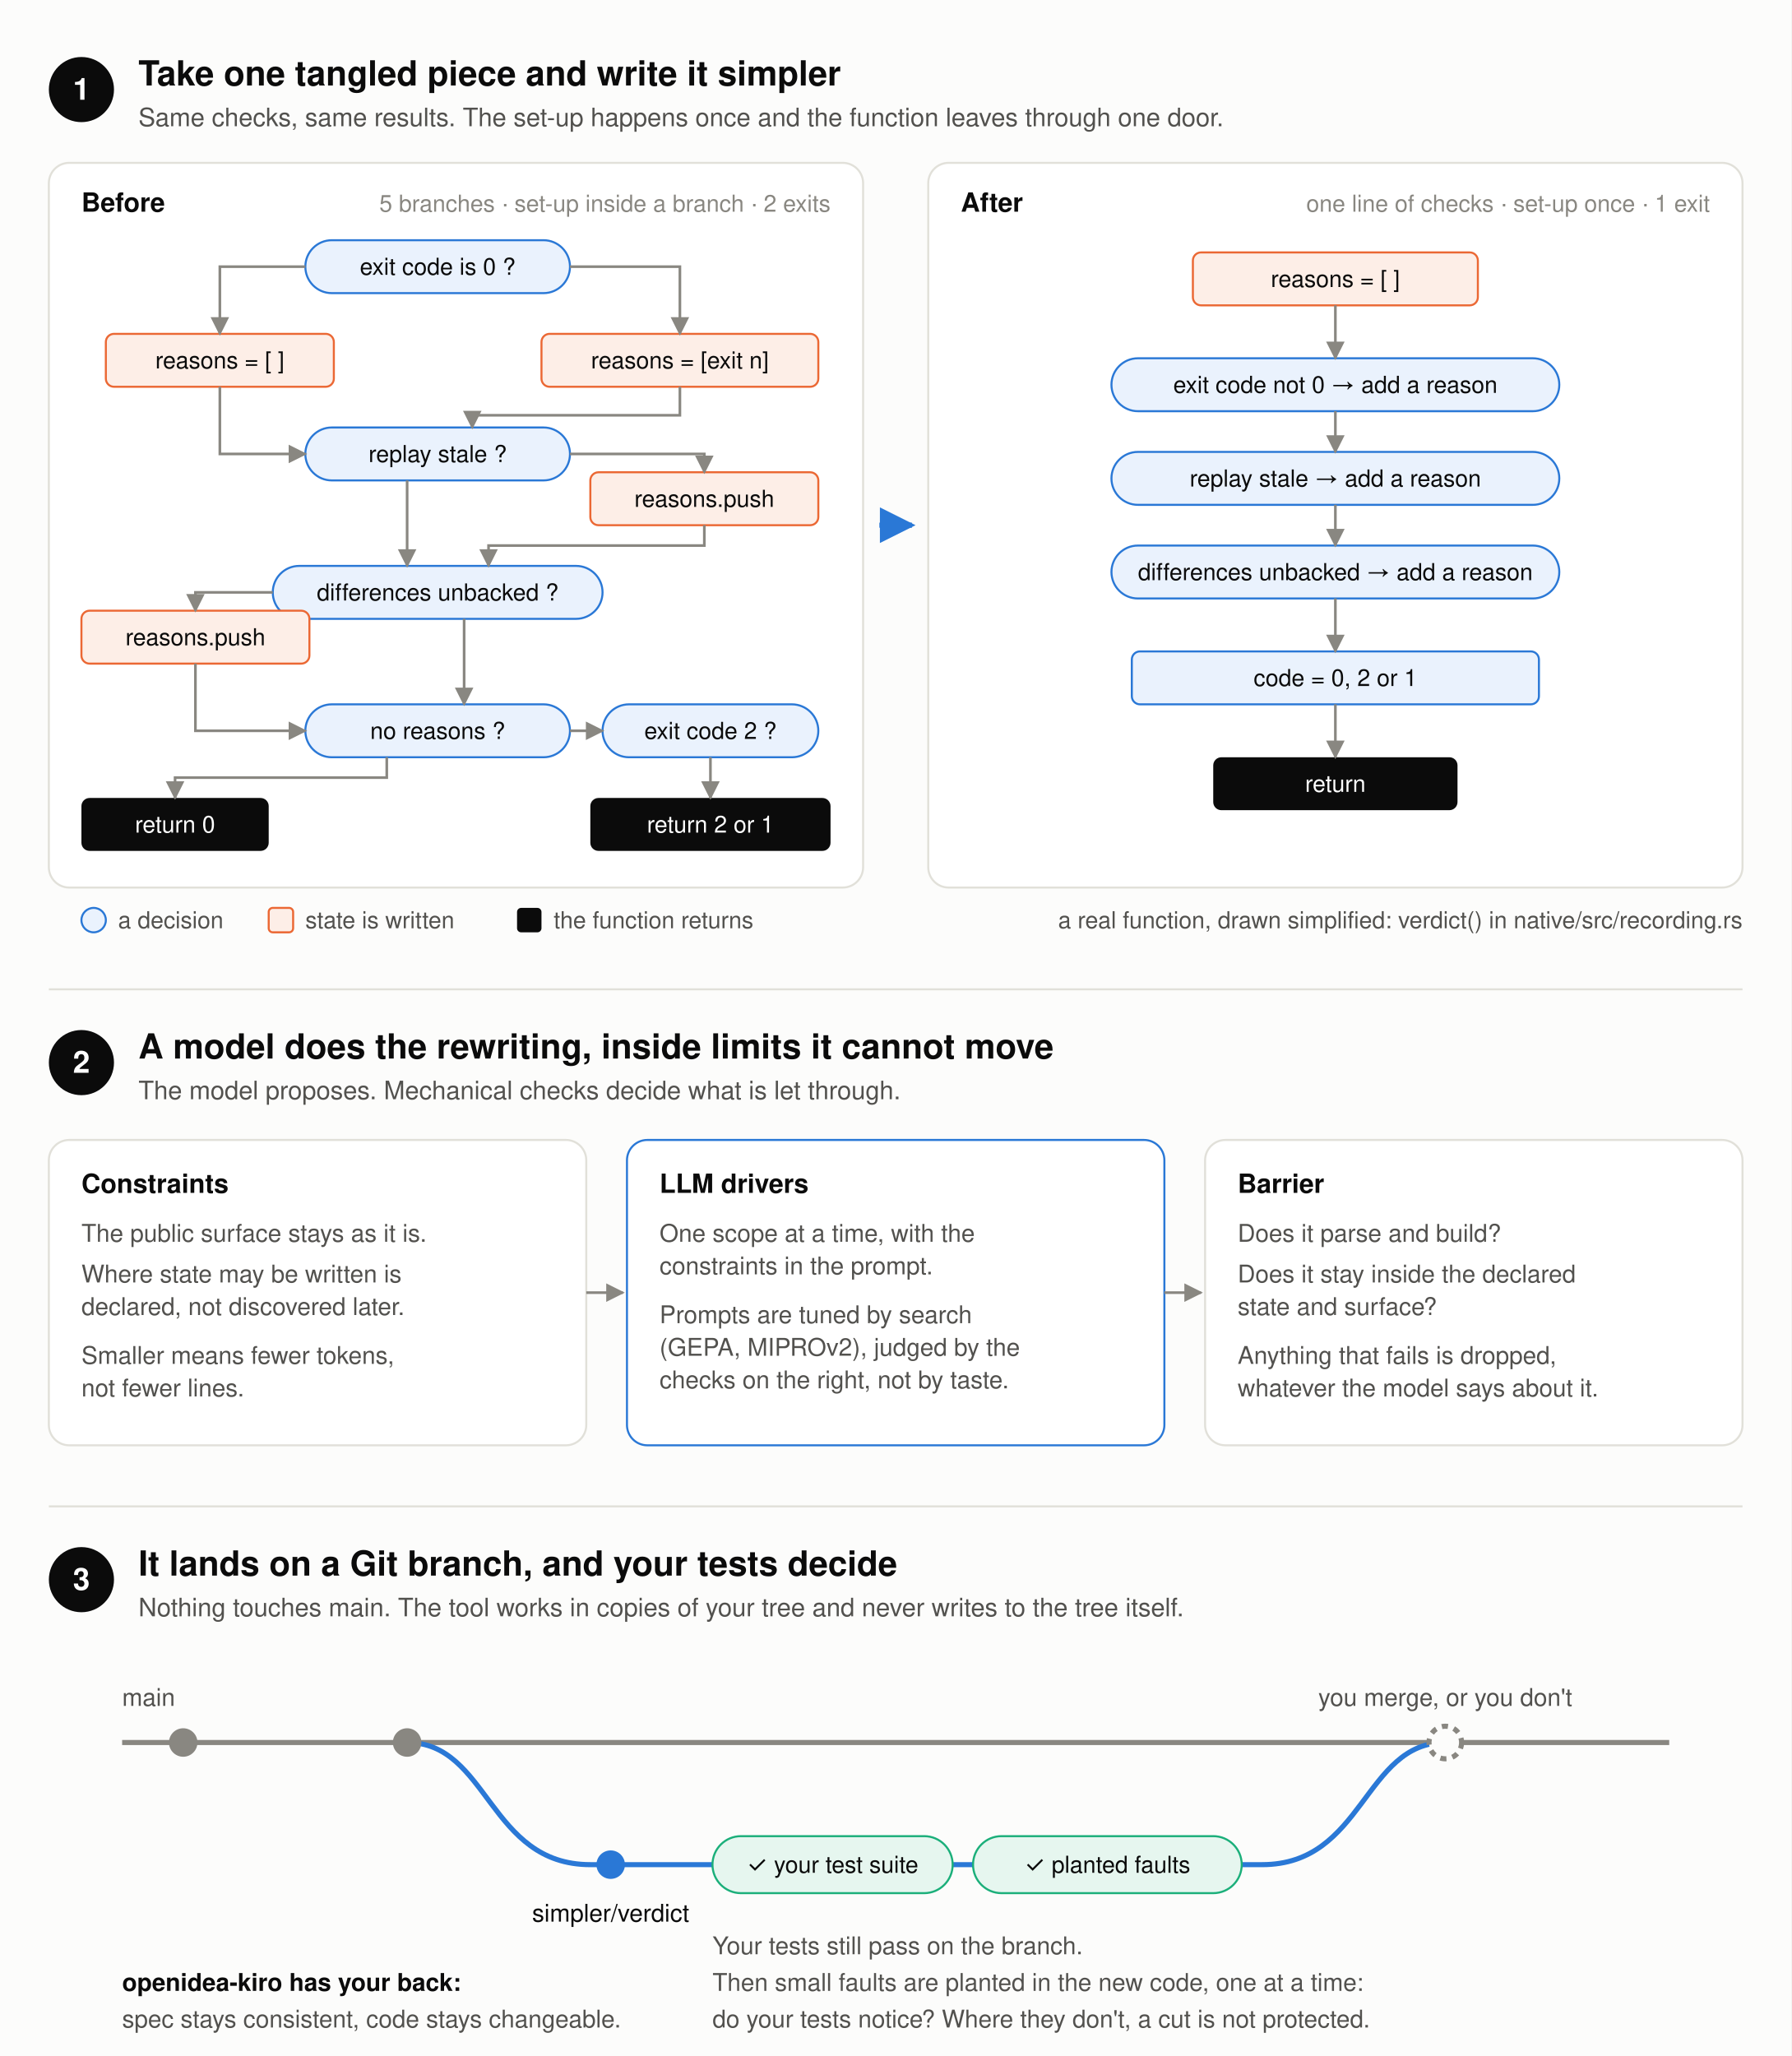
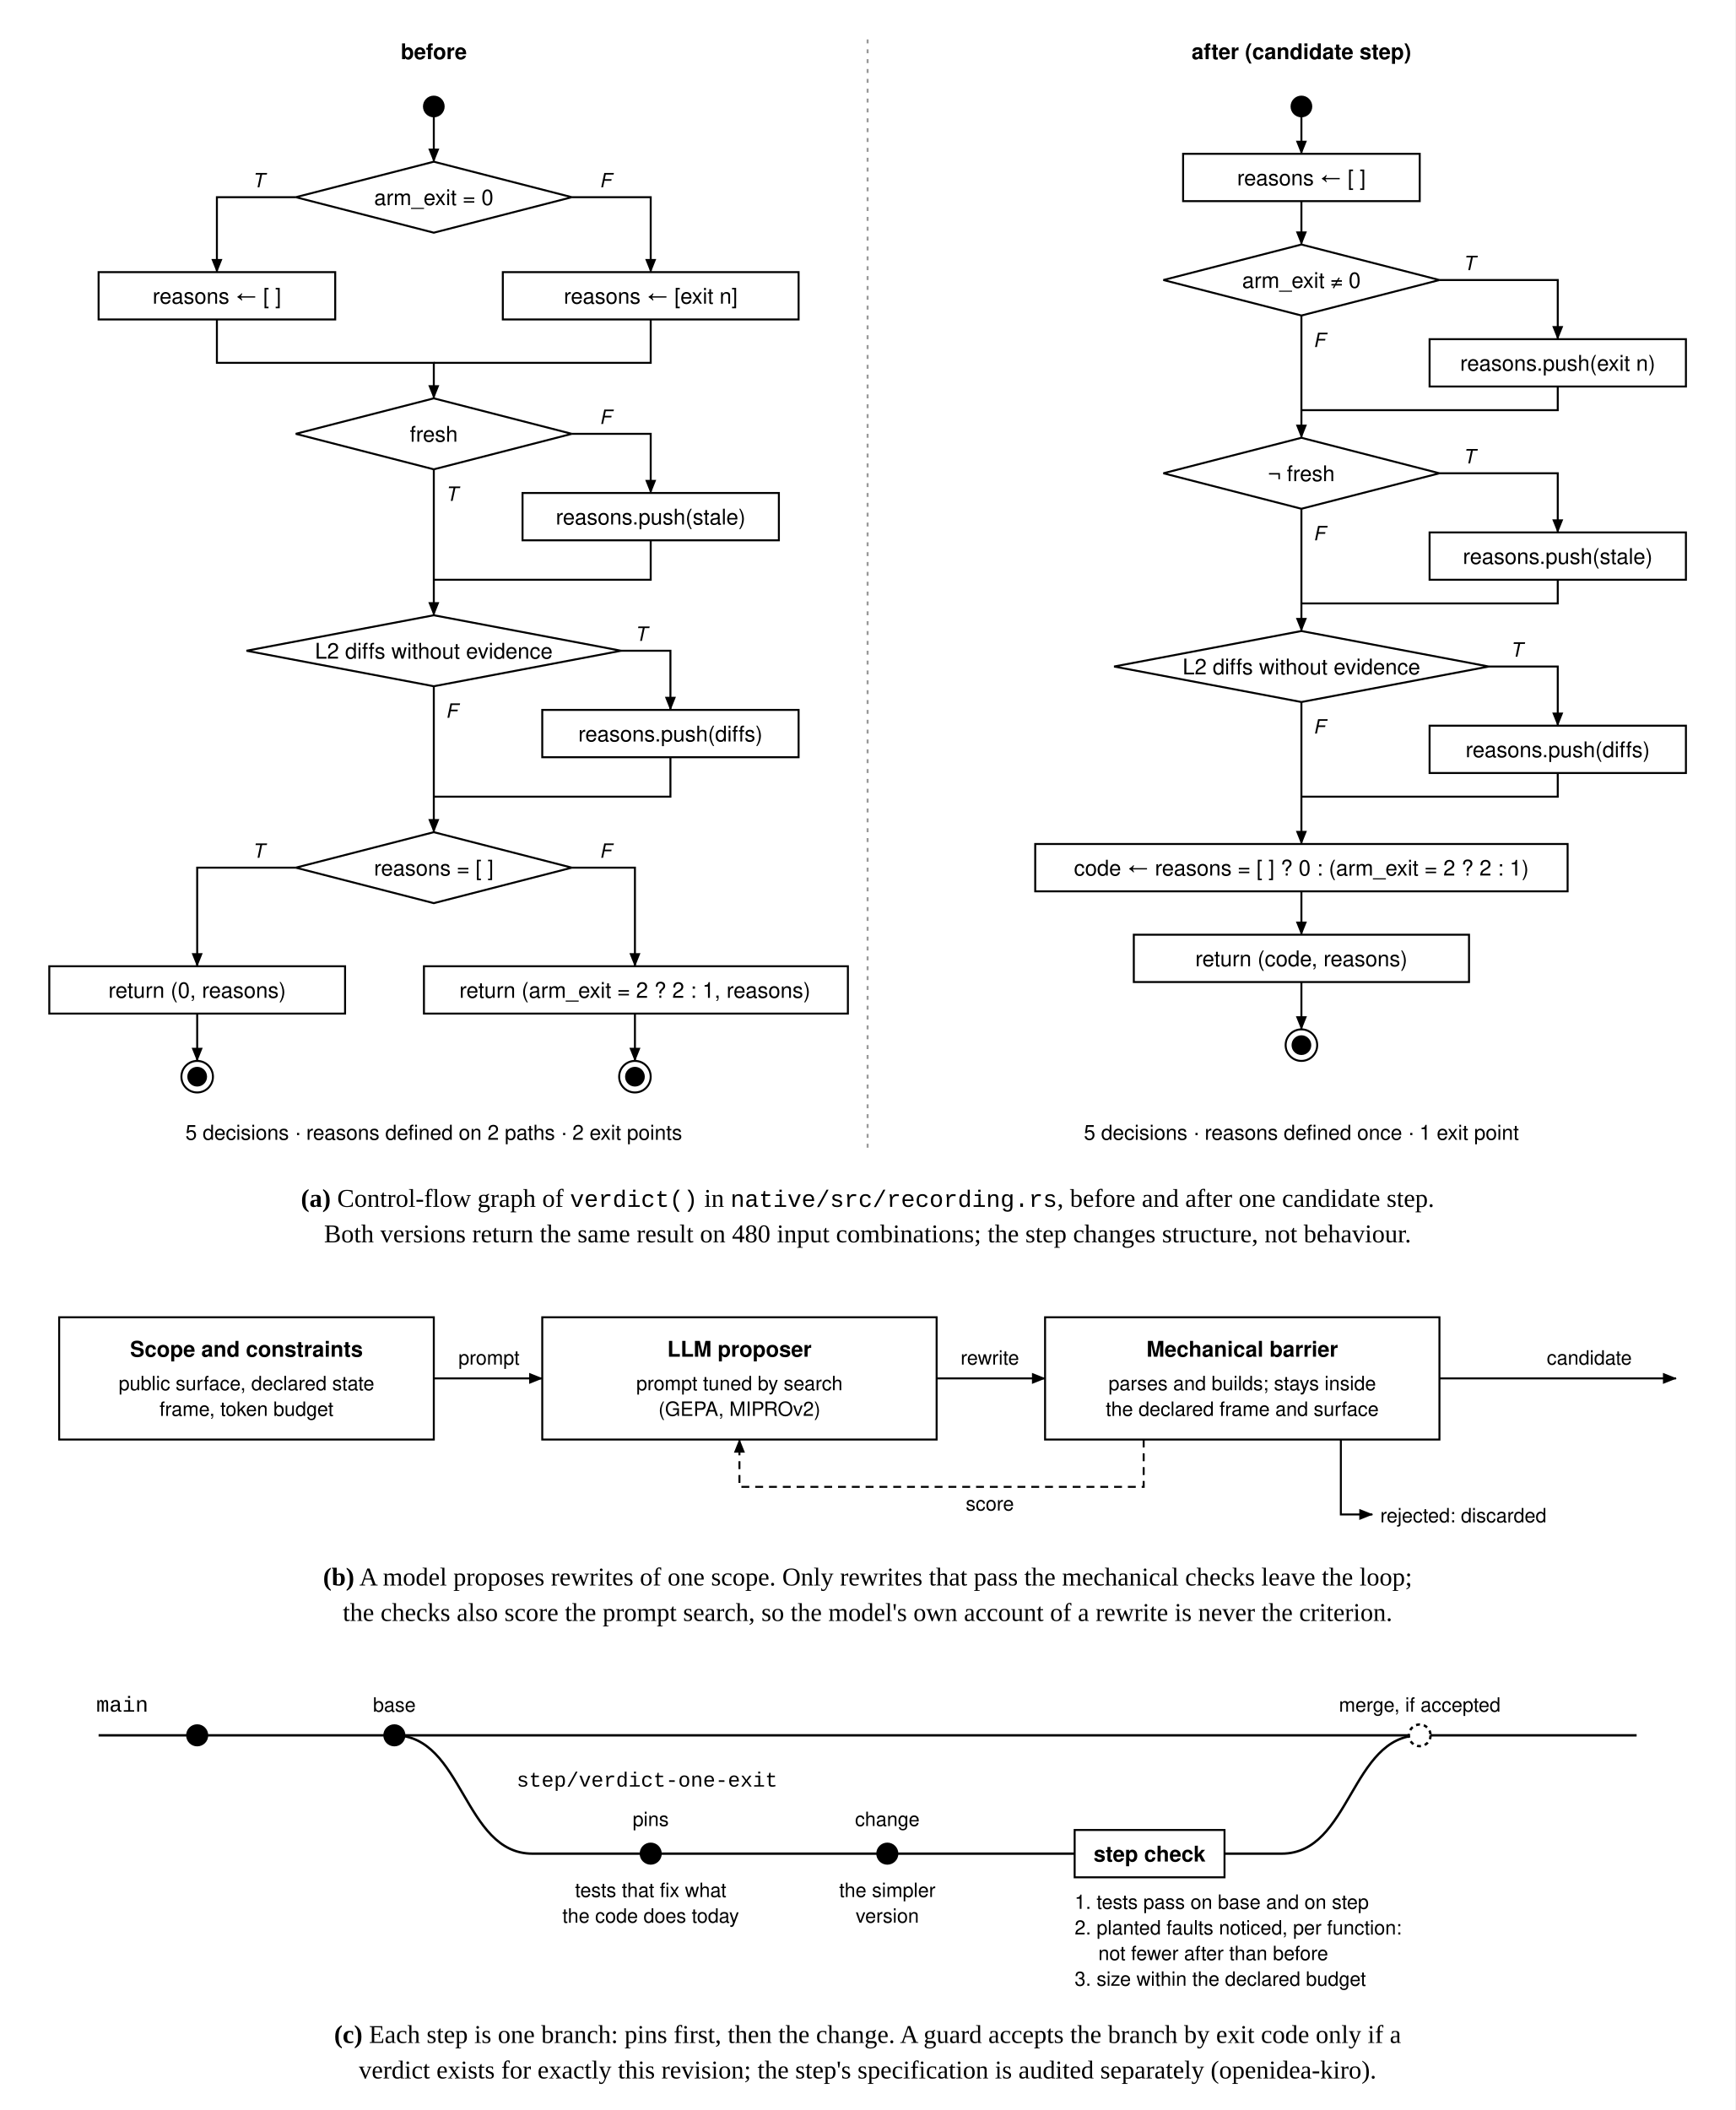
- <svg xmlns="http://www.w3.org/2000/svg" viewBox="0 0 880 1010" width="880" height="1010" font-family="system-ui, -apple-system, Segoe UI, Helvetica, Arial, sans-serif" role="img">
+ <svg xmlns="http://www.w3.org/2000/svg" viewBox="0 0 880 1070" width="880" height="1070" font-family="Helvetica, Arial, sans-serif" font-size="11" role="img">
  <defs>
-     <marker id="a" viewBox="0 0 10 10" refX="9" refY="5" markerWidth="7" markerHeight="7" orient="auto-start-reverse">
-       <path d="M0,0 L10,5 L0,10 z" fill="#898781" />
-     </marker>
-     <marker id="b" viewBox="0 0 10 10" refX="9" refY="5" markerWidth="7" markerHeight="7" orient="auto-start-reverse">
-       <path d="M0,0 L10,5 L0,10 z" fill="#2a78d6" />
+     <marker id="arrow" viewBox="0 0 10 10" refX="9.5" refY="5" markerWidth="7" markerHeight="7" orient="auto">
+       <path d="M0,1 L10,5 L0,9 z" fill="#000" />
    </marker>
  </defs>
-   <rect width="880" height="1010" fill="#fcfcfb" />
-   <circle cx="40" cy="44" r="16" fill="#0b0b0b" />
-   <text x="40" y="49" font-size="15" fill="#ffffff" text-anchor="middle" font-weight="600">1</text>
-   <text x="68" y="42" font-size="17" fill="#0b0b0b" font-weight="600">Take one tangled piece and write it simpler</text>
-   <text x="68" y="62" font-size="12.5" fill="#52514e">Same checks, same results. The set-up happens once and the function leaves through one door.</text>
-   <rect x="24" y="80" width="400" height="356" rx="10" fill="#ffffff" stroke="#e1e0d9" />
-   <text x="40" y="104" font-size="13" fill="#0b0b0b" font-weight="600">Before</text>
-   <text x="408" y="104" font-size="11.5" fill="#898781" text-anchor="end">5 branches · set-up inside a branch · 2 exits</text>
-   <g font-size="11.5" fill="#0b0b0b" text-anchor="middle">
-     <rect x="150" y="118" width="130" height="26" rx="13" fill="#eaf2fd" stroke="#2a78d6" />
-     <text x="215" y="135">exit code is 0 ?</text>
-     <rect x="52" y="164" width="112" height="26" rx="4" fill="#fdeee7" stroke="#eb6834" />
-     <text x="108" y="181">reasons = [ ]</text>
-     <rect x="266" y="164" width="136" height="26" rx="4" fill="#fdeee7" stroke="#eb6834" />
-     <text x="334" y="181">reasons = [exit n]</text>
-     <rect x="150" y="210" width="130" height="26" rx="13" fill="#eaf2fd" stroke="#2a78d6" />
-     <text x="215" y="227">replay stale ?</text>
-     <rect x="290" y="232" width="112" height="26" rx="4" fill="#fdeee7" stroke="#eb6834" />
-     <text x="346" y="249">reasons.push</text>
-     <rect x="134" y="278" width="162" height="26" rx="13" fill="#eaf2fd" stroke="#2a78d6" />
-     <text x="215" y="295">differences unbacked ?</text>
-     <rect x="40" y="300" width="112" height="26" rx="4" fill="#fdeee7" stroke="#eb6834" />
-     <text x="96" y="317">reasons.push</text>
-     <rect x="150" y="346" width="130" height="26" rx="13" fill="#eaf2fd" stroke="#2a78d6" />
-     <text x="215" y="363">no reasons ?</text>
-     <rect x="296" y="346" width="106" height="26" rx="13" fill="#eaf2fd" stroke="#2a78d6" />
-     <text x="349" y="363">exit code 2 ?</text>
-     <rect x="40" y="392" width="92" height="26" rx="4" fill="#0b0b0b" />
-     <text x="86" y="409" fill="#ffffff">return 0</text>
-     <rect x="290" y="392" width="118" height="26" rx="4" fill="#0b0b0b" />
-     <text x="349" y="409" fill="#ffffff">return 2 or 1</text>
+   <rect width="880" height="1070" fill="#fff" />
+   <g fill="#000">
+     <text x="220" y="30" text-anchor="middle" font-weight="bold">before</text>
+     <text x="660" y="30" text-anchor="middle" font-weight="bold">after (candidate step)</text>
  </g>
-   <g fill="none" stroke="#898781" stroke-width="1.3" marker-end="url(#a)">
-     <path d="M150,131 H108 V164" />
-     <path d="M280,131 H334 V164" />
-     <path d="M108,190 V223 H150" />
-     <path d="M334,190 V204 H232 V210" />
-     <path d="M280,223 H346 V232" />
-     <path d="M346,258 V268 H240 V278" />
-     <path d="M200,236 V278" />
-     <path d="M134,291 H96 V300" />
-     <path d="M96,326 V359 H150" />
-     <path d="M228,304 V346" />
-     <path d="M190,372 V382 H86 V392" />
-     <path d="M280,359 H296" />
-     <path d="M349,372 V392" />
+   <line x1="440" y1="20" x2="440" y2="585" stroke="#999" stroke-dasharray="2 3" />
+   <g fill="#fff" stroke="#000" stroke-width="1">
+     <circle cx="220" cy="54" r="5" fill="#000" />
+     <polygon points="220,82 290,100 220,118 150,100" />
+     <rect x="50" y="138" width="120" height="24" />
+     <rect x="255" y="138" width="150" height="24" />
+     <polygon points="220,202 290,220 220,238 150,220" />
+     <rect x="265" y="250" width="130" height="24" />
+     <polygon points="220,312 315,330 220,348 125,330" />
+     <rect x="275" y="360" width="130" height="24" />
+     <polygon points="220,422 290,440 220,458 150,440" />
+     <rect x="25" y="490" width="150" height="24" />
+     <rect x="215" y="490" width="215" height="24" />
+     <circle cx="100" cy="546" r="8" />
+     <circle cx="100" cy="546" r="4.5" fill="#000" />
+     <circle cx="322" cy="546" r="8" />
+     <circle cx="322" cy="546" r="4.5" fill="#000" />
  </g>
-   <path d="M432,258 H448" stroke="#2a78d6" stroke-width="2.5" marker-end="url(#b)" fill="none" />
-   <rect x="456" y="80" width="400" height="356" rx="10" fill="#ffffff" stroke="#e1e0d9" />
-   <text x="472" y="104" font-size="13" fill="#0b0b0b" font-weight="600">After</text>
-   <text x="840" y="104" font-size="11.5" fill="#898781" text-anchor="end">one line of checks · set-up once · 1 exit</text>
-   <g font-size="11.5" fill="#0b0b0b" text-anchor="middle">
-     <rect x="586" y="124" width="140" height="26" rx="4" fill="#fdeee7" stroke="#eb6834" />
-     <text x="656" y="141">reasons = [ ]</text>
-     <rect x="546" y="176" width="220" height="26" rx="13" fill="#eaf2fd" stroke="#2a78d6" />
-     <text x="656" y="193">exit code not 0 → add a reason</text>
-     <rect x="546" y="222" width="220" height="26" rx="13" fill="#eaf2fd" stroke="#2a78d6" />
-     <text x="656" y="239">replay stale → add a reason</text>
-     <rect x="546" y="268" width="220" height="26" rx="13" fill="#eaf2fd" stroke="#2a78d6" />
-     <text x="656" y="285">differences unbacked → add a reason</text>
-     <rect x="556" y="320" width="200" height="26" rx="4" fill="#eaf2fd" stroke="#2a78d6" />
-     <text x="656" y="337">code = 0, 2 or 1</text>
-     <rect x="596" y="372" width="120" height="26" rx="4" fill="#0b0b0b" />
-     <text x="656" y="389" fill="#ffffff">return</text>
+   <g fill="#000" text-anchor="middle">
+     <text x="220" y="104">arm_exit = 0</text>
+     <text x="110" y="154">reasons ← [ ]</text>
+     <text x="330" y="154">reasons ← [exit n]</text>
+     <text x="220" y="224">fresh</text>
+     <text x="330" y="266">reasons.push(stale)</text>
+     <text x="220" y="334">L2 diffs without evidence</text>
+     <text x="340" y="376">reasons.push(diffs)</text>
+     <text x="220" y="444">reasons = [ ]</text>
+     <text x="100" y="506">return (0, reasons)</text>
+     <text x="322" y="506">return (arm_exit = 2 ? 2 : 1, reasons)</text>
  </g>
-   <g fill="none" stroke="#898781" stroke-width="1.3" marker-end="url(#a)">
-     <path d="M656,150 V176" />
-     <path d="M656,202 V222" />
-     <path d="M656,248 V268" />
-     <path d="M656,294 V320" />
-     <path d="M656,346 V372" />
+   <g fill="none" stroke="#000" stroke-width="1" marker-end="url(#arrow)">
+     <path d="M220,59 V82" />
+     <path d="M150,100 H110 V138" />
+     <path d="M290,100 H330 V138" />
+     <path d="M110,162 V184 H220 V202" />
+     <path d="M290,220 H330 V250" />
+     <path d="M220,238 V312" />
+     <path d="M315,330 H340 V360" />
+     <path d="M220,348 V422" />
+     <path d="M150,440 H100 V490" />
+     <path d="M290,440 H322 V490" />
+     <path d="M100,514 V538" />
+     <path d="M322,514 V538" />
  </g>
-   <g font-size="11.5" fill="#52514e">
-     <rect x="40" y="446" width="12" height="12" rx="6" fill="#eaf2fd" stroke="#2a78d6" />
-     <text x="58" y="456">a decision</text>
-     <rect x="132" y="446" width="12" height="12" rx="2" fill="#fdeee7" stroke="#eb6834" />
-     <text x="150" y="456">state is written</text>
-     <rect x="254" y="446" width="12" height="12" rx="2" fill="#0b0b0b" />
-     <text x="272" y="456">the function returns</text>
-     <text x="856" y="456" text-anchor="end">a real function, drawn simplified: verdict() in native/src/recording.rs</text>
+   <g fill="none" stroke="#000" stroke-width="1">
+     <path d="M330,162 V184 H220" />
+     <path d="M330,274 V294 H220" />
+     <path d="M340,384 V404 H220" />
  </g>
-   <line x1="24" y1="486" x2="856" y2="486" stroke="#e1e0d9" />
-   <circle cx="40" cy="522" r="16" fill="#0b0b0b" />
-   <text x="40" y="527" font-size="15" fill="#ffffff" text-anchor="middle" font-weight="600">2</text>
-   <text x="68" y="520" font-size="17" fill="#0b0b0b" font-weight="600">A model does the rewriting, inside limits it cannot move</text>
-   <text x="68" y="540" font-size="12.5" fill="#52514e">The model proposes. Mechanical checks decide what is let through.</text>
-   <g font-size="12" fill="#0b0b0b">
-     <rect x="24" y="560" width="264" height="150" rx="10" fill="#ffffff" stroke="#e1e0d9" />
-     <text x="40" y="586" font-size="13" font-weight="600">Constraints</text>
-     <text x="40" y="610" fill="#52514e">The public surface stays as it is.</text>
-     <text x="40" y="630" fill="#52514e">Where state may be written is</text>
-     <text x="40" y="646" fill="#52514e">declared, not discovered later.</text>
-     <text x="40" y="670" fill="#52514e">Smaller means fewer tokens,</text>
-     <text x="40" y="686" fill="#52514e">not fewer lines.</text>
-     <rect x="308" y="560" width="264" height="150" rx="10" fill="#ffffff" stroke="#2a78d6" />
-     <text x="324" y="586" font-size="13" font-weight="600">LLM drivers</text>
-     <text x="324" y="610" fill="#52514e">One scope at a time, with the</text>
-     <text x="324" y="626" fill="#52514e">constraints in the prompt.</text>
-     <text x="324" y="650" fill="#52514e">Prompts are tuned by search</text>
-     <text x="324" y="666" fill="#52514e">(GEPA, MIPROv2), judged by the</text>
-     <text x="324" y="682" fill="#52514e">checks on the right, not by taste.</text>
-     <rect x="592" y="560" width="264" height="150" rx="10" fill="#ffffff" stroke="#e1e0d9" />
-     <text x="608" y="586" font-size="13" font-weight="600">Barrier</text>
-     <text x="608" y="610" fill="#52514e">Does it parse and build?</text>
-     <text x="608" y="630" fill="#52514e">Does it stay inside the declared</text>
-     <text x="608" y="646" fill="#52514e">state and surface?</text>
-     <text x="608" y="670" fill="#52514e">Anything that fails is dropped,</text>
-     <text x="608" y="686" fill="#52514e">whatever the model says about it.</text>
+   <g fill="#000" font-style="italic" font-size="10">
+     <text x="128" y="95">T</text>
+     <text x="304" y="95">F</text>
+     <text x="304" y="215">F</text>
+     <text x="226" y="254">T</text>
+     <text x="322" y="325">T</text>
+     <text x="226" y="364">F</text>
+     <text x="128" y="435">T</text>
+     <text x="304" y="435">F</text>
  </g>
-   <path d="M288,635 H306" stroke="#898781" stroke-width="1.3" marker-end="url(#a)" fill="none" />
-   <path d="M572,635 H590" stroke="#898781" stroke-width="1.3" marker-end="url(#a)" fill="none" />
-   <line x1="24" y1="740" x2="856" y2="740" stroke="#e1e0d9" />
-   <circle cx="40" cy="776" r="16" fill="#0b0b0b" />
-   <text x="40" y="781" font-size="15" fill="#ffffff" text-anchor="middle" font-weight="600">3</text>
-   <text x="68" y="774" font-size="17" fill="#0b0b0b" font-weight="600">It lands on a Git branch, and your tests decide</text>
-   <text x="68" y="794" font-size="12.5" fill="#52514e">Nothing touches main. The tool works in copies of your tree and never writes to the tree itself.</text>
-   <g stroke-width="2.5" fill="none">
-     <path d="M60,856 H820" stroke="#898781" />
-     <path d="M200,856 C240,856 240,916 290,916 H620 C670,916 670,856 710,856" stroke="#2a78d6" />
+   <g fill="#fff" stroke="#000" stroke-width="1">
+     <circle cx="660" cy="54" r="5" fill="#000" />
+     <rect x="600" y="78" width="120" height="24" />
+     <polygon points="660,124 730,142 660,160 590,142" />
+     <rect x="725" y="172" width="130" height="24" />
+     <polygon points="660,222 730,240 660,258 590,240" />
+     <rect x="725" y="270" width="130" height="24" />
+     <polygon points="660,320 755,338 660,356 565,338" />
+     <rect x="725" y="368" width="130" height="24" />
+     <rect x="525" y="428" width="270" height="24" />
+     <rect x="575" y="474" width="170" height="24" />
+     <circle cx="660" cy="530" r="8" />
+     <circle cx="660" cy="530" r="4.5" fill="#000" />
  </g>
-   <g>
-     <circle cx="90" cy="856" r="7" fill="#898781" />
-     <circle cx="200" cy="856" r="7" fill="#898781" />
-     <circle cx="710" cy="856" r="8" fill="#fcfcfb" stroke="#898781" stroke-width="2.5" stroke-dasharray="3 3" />
-     <circle cx="300" cy="916" r="7" fill="#2a78d6" />
-     <text x="60" y="838" font-size="12" fill="#52514e">main</text>
-     <text x="300" y="944" font-size="12" fill="#0b0b0b" text-anchor="middle">simpler/verdict</text>
-     <text x="710" y="838" font-size="12" fill="#52514e" text-anchor="middle">you merge, or you don't</text>
+   <g fill="#000" text-anchor="middle">
+     <text x="660" y="94">reasons ← [ ]</text>
+     <text x="660" y="146">arm_exit ≠ 0</text>
+     <text x="790" y="188">reasons.push(exit n)</text>
+     <text x="660" y="244">¬ fresh</text>
+     <text x="790" y="286">reasons.push(stale)</text>
+     <text x="660" y="342">L2 diffs without evidence</text>
+     <text x="790" y="384">reasons.push(diffs)</text>
+     <text x="660" y="444">code ← reasons = [ ] ? 0 : (arm_exit = 2 ? 2 : 1)</text>
+     <text x="660" y="490">return (code, reasons)</text>
  </g>
-   <g font-size="11.5" fill="#0b0b0b" text-anchor="middle">
-     <rect x="350" y="902" width="118" height="28" rx="14" fill="#e6f6ef" stroke="#1baf7a" />
-     <text x="409" y="920">✓ your test suite</text>
-     <rect x="478" y="902" width="132" height="28" rx="14" fill="#e6f6ef" stroke="#1baf7a" />
-     <text x="544" y="920">✓ planted faults</text>
+   <g fill="none" stroke="#000" stroke-width="1" marker-end="url(#arrow)">
+     <path d="M660,59 V78" />
+     <path d="M660,102 V124" />
+     <path d="M730,142 H790 V172" />
+     <path d="M660,160 V222" />
+     <path d="M730,240 H790 V270" />
+     <path d="M660,258 V320" />
+     <path d="M755,338 H790 V368" />
+     <path d="M660,356 V428" />
+     <path d="M660,452 V474" />
+     <path d="M660,498 V522" />
  </g>
-   <g font-size="12" fill="#52514e">
-     <text x="350" y="960">Your tests still pass on the branch.</text>
-     <text x="350" y="978">Then small faults are planted in the new code, one at a time:</text>
-     <text x="350" y="996">do your tests notice? Where they don't, a cut is not protected.</text>
-     <text x="60" y="978" fill="#0b0b0b" font-weight="600">openidea-kiro has your back:</text>
-     <text x="60" y="996">spec stays consistent, code stays changeable.</text>
+   <g fill="none" stroke="#000" stroke-width="1">
+     <path d="M790,196 V208 H660" />
+     <path d="M790,294 V306 H660" />
+     <path d="M790,392 V404 H660" />
+   </g>
+   <g fill="#000" font-style="italic" font-size="10">
+     <text x="742" y="137">T</text>
+     <text x="666" y="176">F</text>
+     <text x="742" y="235">T</text>
+     <text x="666" y="274">F</text>
+     <text x="766" y="333">T</text>
+     <text x="666" y="372">F</text>
+   </g>
+   <g fill="#000" text-anchor="middle" font-size="10.5">
+     <text x="220" y="578">5 decisions · reasons defined on 2 paths · 2 exit points</text>
+     <text x="660" y="578">5 decisions · reasons defined once · 1 exit point</text>
+   </g>
+   <g font-family="Times New Roman, Times, serif" font-size="13" fill="#000" text-anchor="middle">
+     <text x="440" y="612">
+       <tspan font-weight="bold">(a)</tspan> Control-flow graph of <tspan font-family="Courier New, monospace" font-size="12">verdict()</tspan> in <tspan font-family="Courier New, monospace" font-size="12">native/src/recording.rs</tspan>, before and after one candidate step.</text>
+     <text x="440" y="630">Both versions return the same result on 480 input combinations; the step changes structure, not behaviour.</text>
+   </g>
+   <g fill="#fff" stroke="#000" stroke-width="1">
+     <rect x="30" y="668" width="190" height="62" />
+     <rect x="275" y="668" width="200" height="62" />
+     <rect x="530" y="668" width="200" height="62" />
+   </g>
+   <g fill="#000" text-anchor="middle">
+     <text x="125" y="688" font-weight="bold">Scope and constraints</text>
+     <text x="125" y="705" font-size="10">public surface, declared state</text>
+     <text x="125" y="718" font-size="10">frame, token budget</text>
+     <text x="375" y="688" font-weight="bold">LLM proposer</text>
+     <text x="375" y="705" font-size="10">prompt tuned by search</text>
+     <text x="375" y="718" font-size="10">(GEPA, MIPROv2)</text>
+     <text x="630" y="688" font-weight="bold">Mechanical barrier</text>
+     <text x="630" y="705" font-size="10">parses and builds; stays inside</text>
+     <text x="630" y="718" font-size="10">the declared frame and surface</text>
+     <text x="248" y="692" font-size="10">prompt</text>
+     <text x="502" y="692" font-size="10">rewrite</text>
+     <text x="806" y="692" font-size="10">candidate</text>
+     <text x="502" y="766" font-size="10">score</text>
+     <text x="700" y="772" font-size="10" text-anchor="start">rejected: discarded</text>
+   </g>
+   <g fill="none" stroke="#000" stroke-width="1" marker-end="url(#arrow)">
+     <path d="M220,699 H275" />
+     <path d="M475,699 H530" />
+     <path d="M730,699 H850" />
+     <path d="M680,730 V768 H696" />
+     <path d="M580,730 V754 H375 V730" stroke-dasharray="4 3" />
+   </g>
+   <g font-family="Times New Roman, Times, serif" font-size="13" fill="#000" text-anchor="middle">
+     <text x="440" y="804">
+       <tspan font-weight="bold">(b)</tspan> A model proposes rewrites of one scope. Only rewrites that pass the mechanical checks leave the loop;</text>
+     <text x="440" y="822">the checks also score the prompt search, so the model's own account of a rewrite is never the criterion.</text>
+   </g>
+   <g fill="none" stroke="#000" stroke-width="1.2">
+     <path d="M50,880 H830" />
+     <path d="M200,880 C235,880 235,940 270,940 H650 C685,940 685,880 720,880" />
+   </g>
+   <g fill="#000" stroke="#000" stroke-width="1.2">
+     <circle cx="100" cy="880" r="5" />
+     <circle cx="200" cy="880" r="5" />
+     <circle cx="330" cy="940" r="5" />
+     <circle cx="450" cy="940" r="5" />
+     <circle cx="720" cy="880" r="5.5" fill="#fff" stroke-dasharray="2 2" />
+   </g>
+   <rect x="545" y="928" width="76" height="24" fill="#fff" stroke="#000" />
+   <g fill="#000" text-anchor="middle">
+     <text x="583" y="944" font-weight="bold">step check</text>
+     <text x="62" y="868" font-family="Courier New, monospace">main</text>
+     <text x="200" y="868" font-size="10">base</text>
+     <text x="720" y="868" font-size="10">merge, if accepted</text>
+     <text x="330" y="926" font-size="10">pins</text>
+     <text x="450" y="926" font-size="10">change</text>
+     <text x="330" y="962" font-size="10">tests that fix what</text>
+     <text x="330" y="975" font-size="10">the code does today</text>
+     <text x="450" y="962" font-size="10">the simpler</text>
+     <text x="450" y="975" font-size="10">version</text>
+   </g>
+   <text x="262" y="906" font-family="Courier New, monospace" font-size="10.5" fill="#000">step/verdict-one-exit</text>
+   <g fill="#000" font-size="10">
+     <text x="545" y="968">1. tests pass on base and on step</text>
+     <text x="545" y="981">2. planted faults noticed, per function:</text>
+     <text x="557" y="994">not fewer after than before</text>
+     <text x="545" y="1007">3. size within the declared budget</text>
+   </g>
+   <g font-family="Times New Roman, Times, serif" font-size="13" fill="#000" text-anchor="middle">
+     <text x="440" y="1036">
+       <tspan font-weight="bold">(c)</tspan> Each step is one branch: pins first, then the change. A guard accepts the branch by exit code only if a</text>
+     <text x="440" y="1054">verdict exists for exactly this revision; the step's specification is audited separately (openidea-kiro).</text>
  </g>
</svg>
